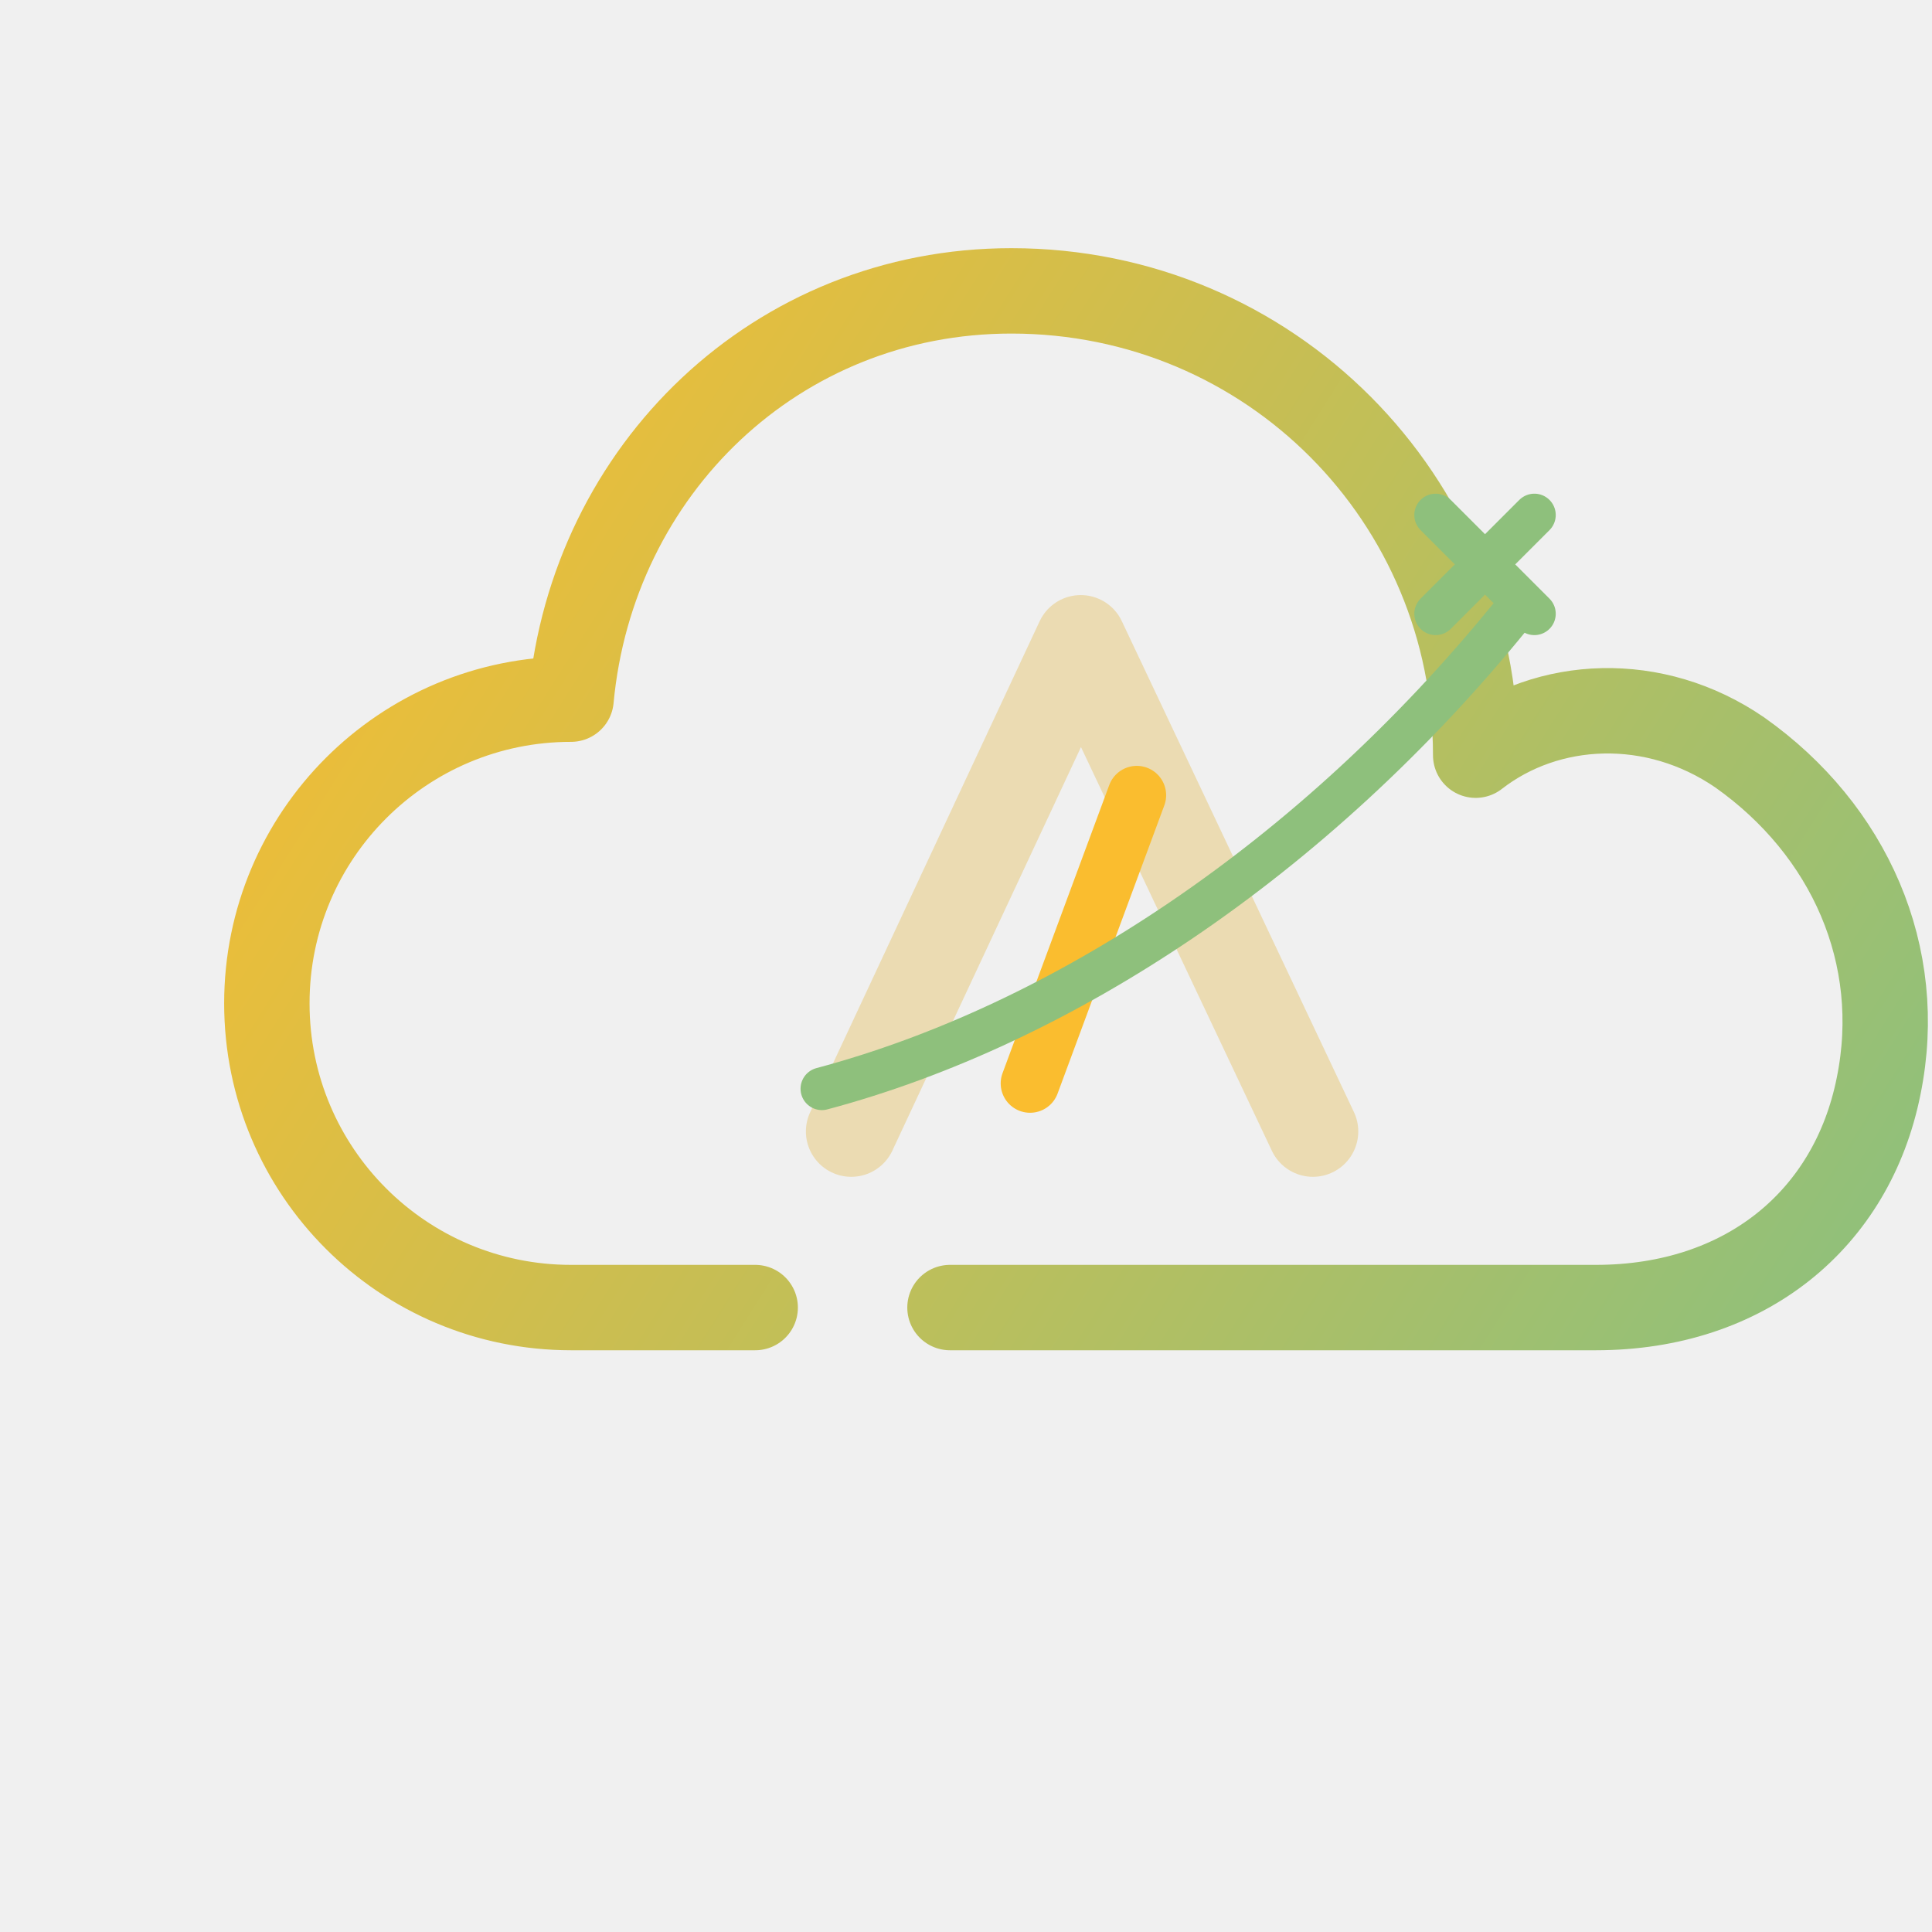
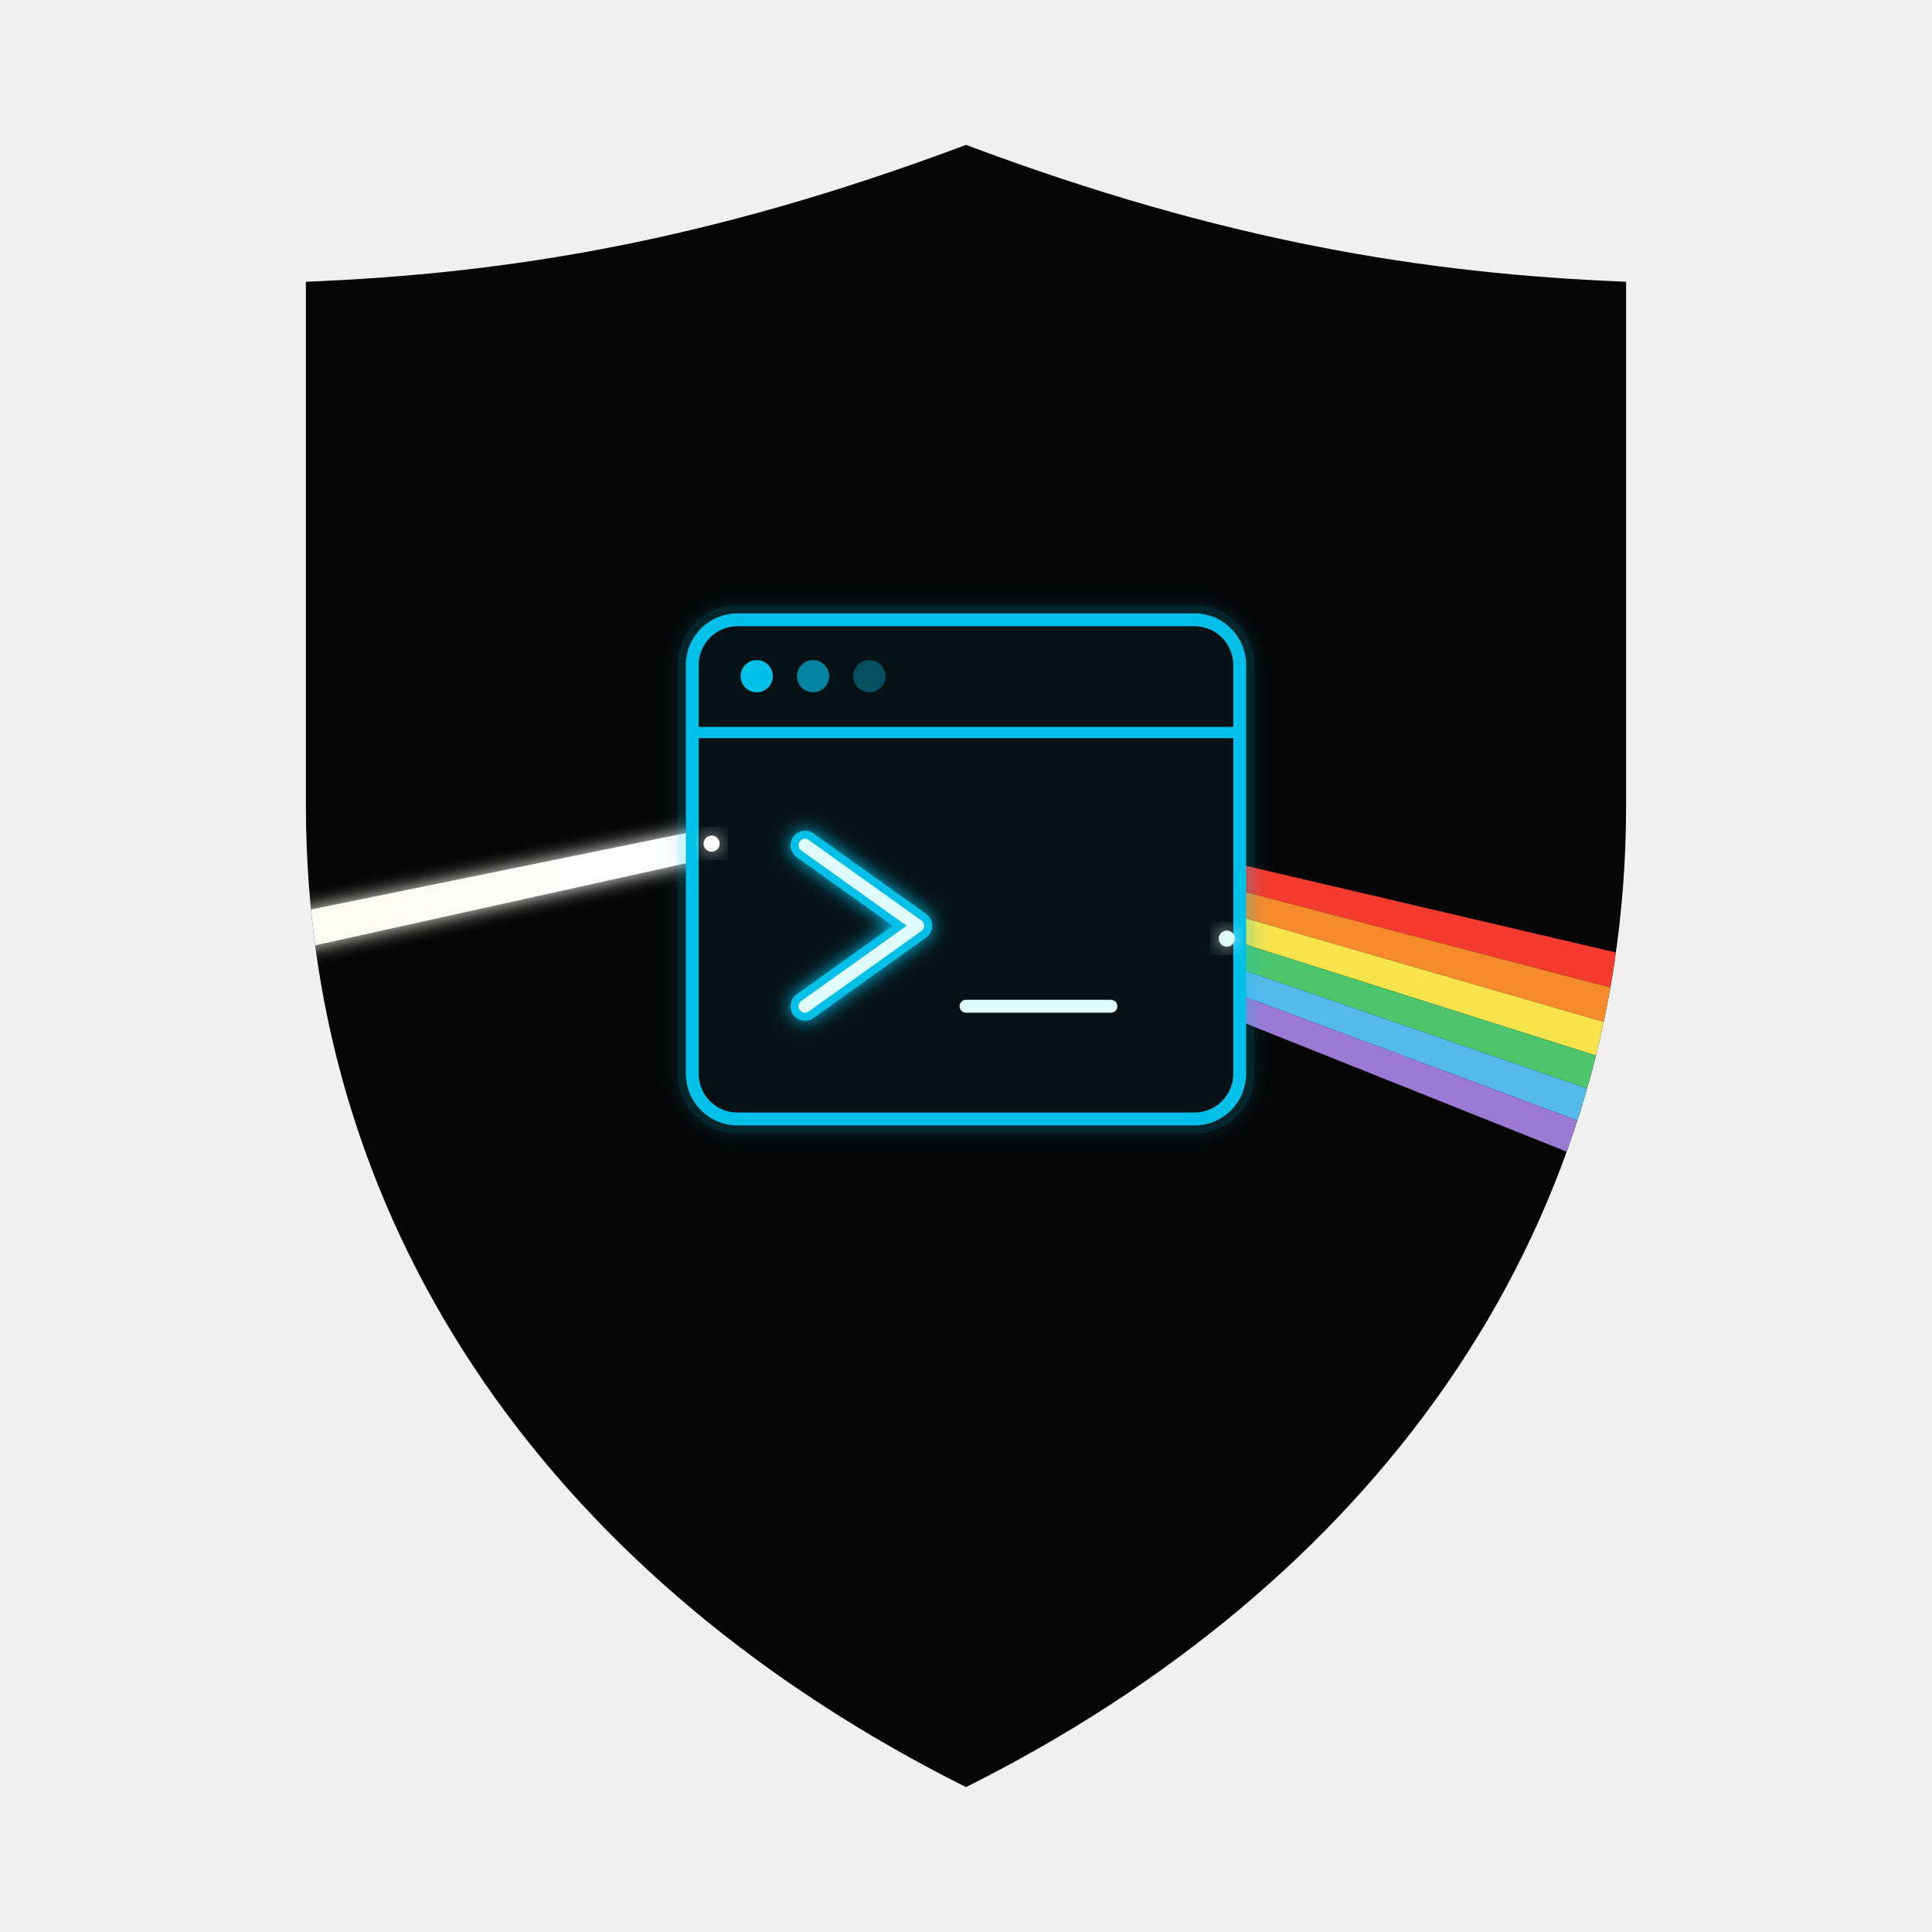
- <svg xmlns="http://www.w3.org/2000/svg" width="724" height="724" viewBox="0 0 724 724" fill="none" role="img" aria-labelledby="title desc">
+ <svg xmlns="http://www.w3.org/2000/svg" viewBox="0 0 1200 1200" width="1200" height="1200">
  <defs>
-     <linearGradient id="cloudStroke" x1="100" y1="110" x2="704" y2="492" gradientUnits="userSpaceOnUse">
-       <stop offset="0" stop-color="#fabd2f" />
-       <stop offset="1" stop-color="#8ec07c" />
+     <clipPath id="shield">
+       <path d="M600 90 C760 150 885 170 1010 175 L1010 500 C1010 770 850 985 600 1110 C350 985 190 770 190 500 L190 175 C315 170 440 150 600 90 Z" />
+     </clipPath>
+     <filter id="glow" x="-50%" y="-50%" width="200%" height="200%">
+       <feGaussianBlur stdDeviation="6" result="b" />
+       <feMerge>
+         <feMergeNode in="b" />
+         <feMergeNode in="SourceGraphic" />
+       </feMerge>
+     </filter>
+     <linearGradient id="beam" x1="0" y1="0" x2="1" y2="0">
+       <stop offset="0" stop-color="#fffdf0" stop-opacity=".92" />
+       <stop offset=".8" stop-color="#fff" stop-opacity="1" />
    </linearGradient>
  </defs>
-   <g id="cloud-prisma-airs-sdk-icon" stroke-linecap="round" stroke-linejoin="round">
-     <path d="M283 490H214C151 490 100 439 100 376C100 313 151 262 214 262C222 176 291 109 379 109C476 109 553 187 553 283C580 262 620 260 652 282C693 311 714 358 704 407C694 457 654 490 598 490H356" stroke="url(#cloudStroke)" stroke-width="32" />
-     <path d="M319 424L405 240L492 424" stroke="#ebdbb2" stroke-width="34" />
-     <path d="M426 298L386 406" stroke="#fabd2f" stroke-width="22" />
-     <path d="M308 408C398 384 492 322 566 231" stroke="#8ec07c" stroke-width="16" />
-     <path d="M538 193L575 230M575 193L538 230" stroke="#8ec07c" stroke-width="16" />
+   <g clip-path="url(#shield)">
+     <rect width="1200" height="1200" fill="#050505" />
+     <polygon points="70,590 438,515 445,532 70,615" fill="url(#beam)" filter="url(#glow)" />
+     <polygon points="762,535 1125,620 1125,646 762,551" fill="#f33b2f" />
+     <polygon points="762,551 1125,646 1125,672 762,567" fill="#f58a2b" />
+     <polygon points="762,567 1125,672 1125,698 762,583" fill="#f7e34b" />
+     <polygon points="762,583 1125,698 1125,724 762,599" fill="#4dc56b" />
+     <polygon points="762,599 1125,724 1125,750 762,615" fill="#55b9ec" />
+     <polygon points="762,615 1125,750 1125,776 762,631" fill="#9b7ad6" />
+     <g>
+       <rect x="430" y="385" width="340" height="310" rx="28" fill="none" stroke="#00c0e8" stroke-width="18" opacity=".18" filter="url(#glow)" />
+       <rect x="430" y="385" width="340" height="310" rx="28" fill="#071216" stroke="#00c0e8" stroke-width="8" />
+       <path d="M430 455 H770" stroke="#00c0e8" stroke-width="7" />
+       <circle cx="470" cy="420" r="10" fill="#00c0e8" />
+       <circle cx="505" cy="420" r="10" fill="#00c0e8" opacity=".65" />
+       <circle cx="540" cy="420" r="10" fill="#00c0e8" opacity=".35" />
+       <path d="M500 525 L570 575 L500 625" fill="none" stroke="#00c0e8" stroke-width="18" stroke-linecap="round" stroke-linejoin="round" filter="url(#glow)" />
+       <path d="M600 625 H690" fill="none" stroke="#00c0e8" stroke-width="18" stroke-linecap="round" filter="url(#glow)" />
+       <path d="M500 525 L570 575 L500 625" fill="none" stroke="#dffcff" stroke-width="8" stroke-linecap="round" stroke-linejoin="round" />
+       <path d="M600 625 H690" fill="none" stroke="#dffcff" stroke-width="8" stroke-linecap="round" />
+     </g>
+     <circle cx="442" cy="524" r="5" fill="#fff" filter="url(#glow)" />
+     <circle cx="762" cy="583" r="5" fill="#dffcff" filter="url(#glow)" />
  </g>
</svg>
